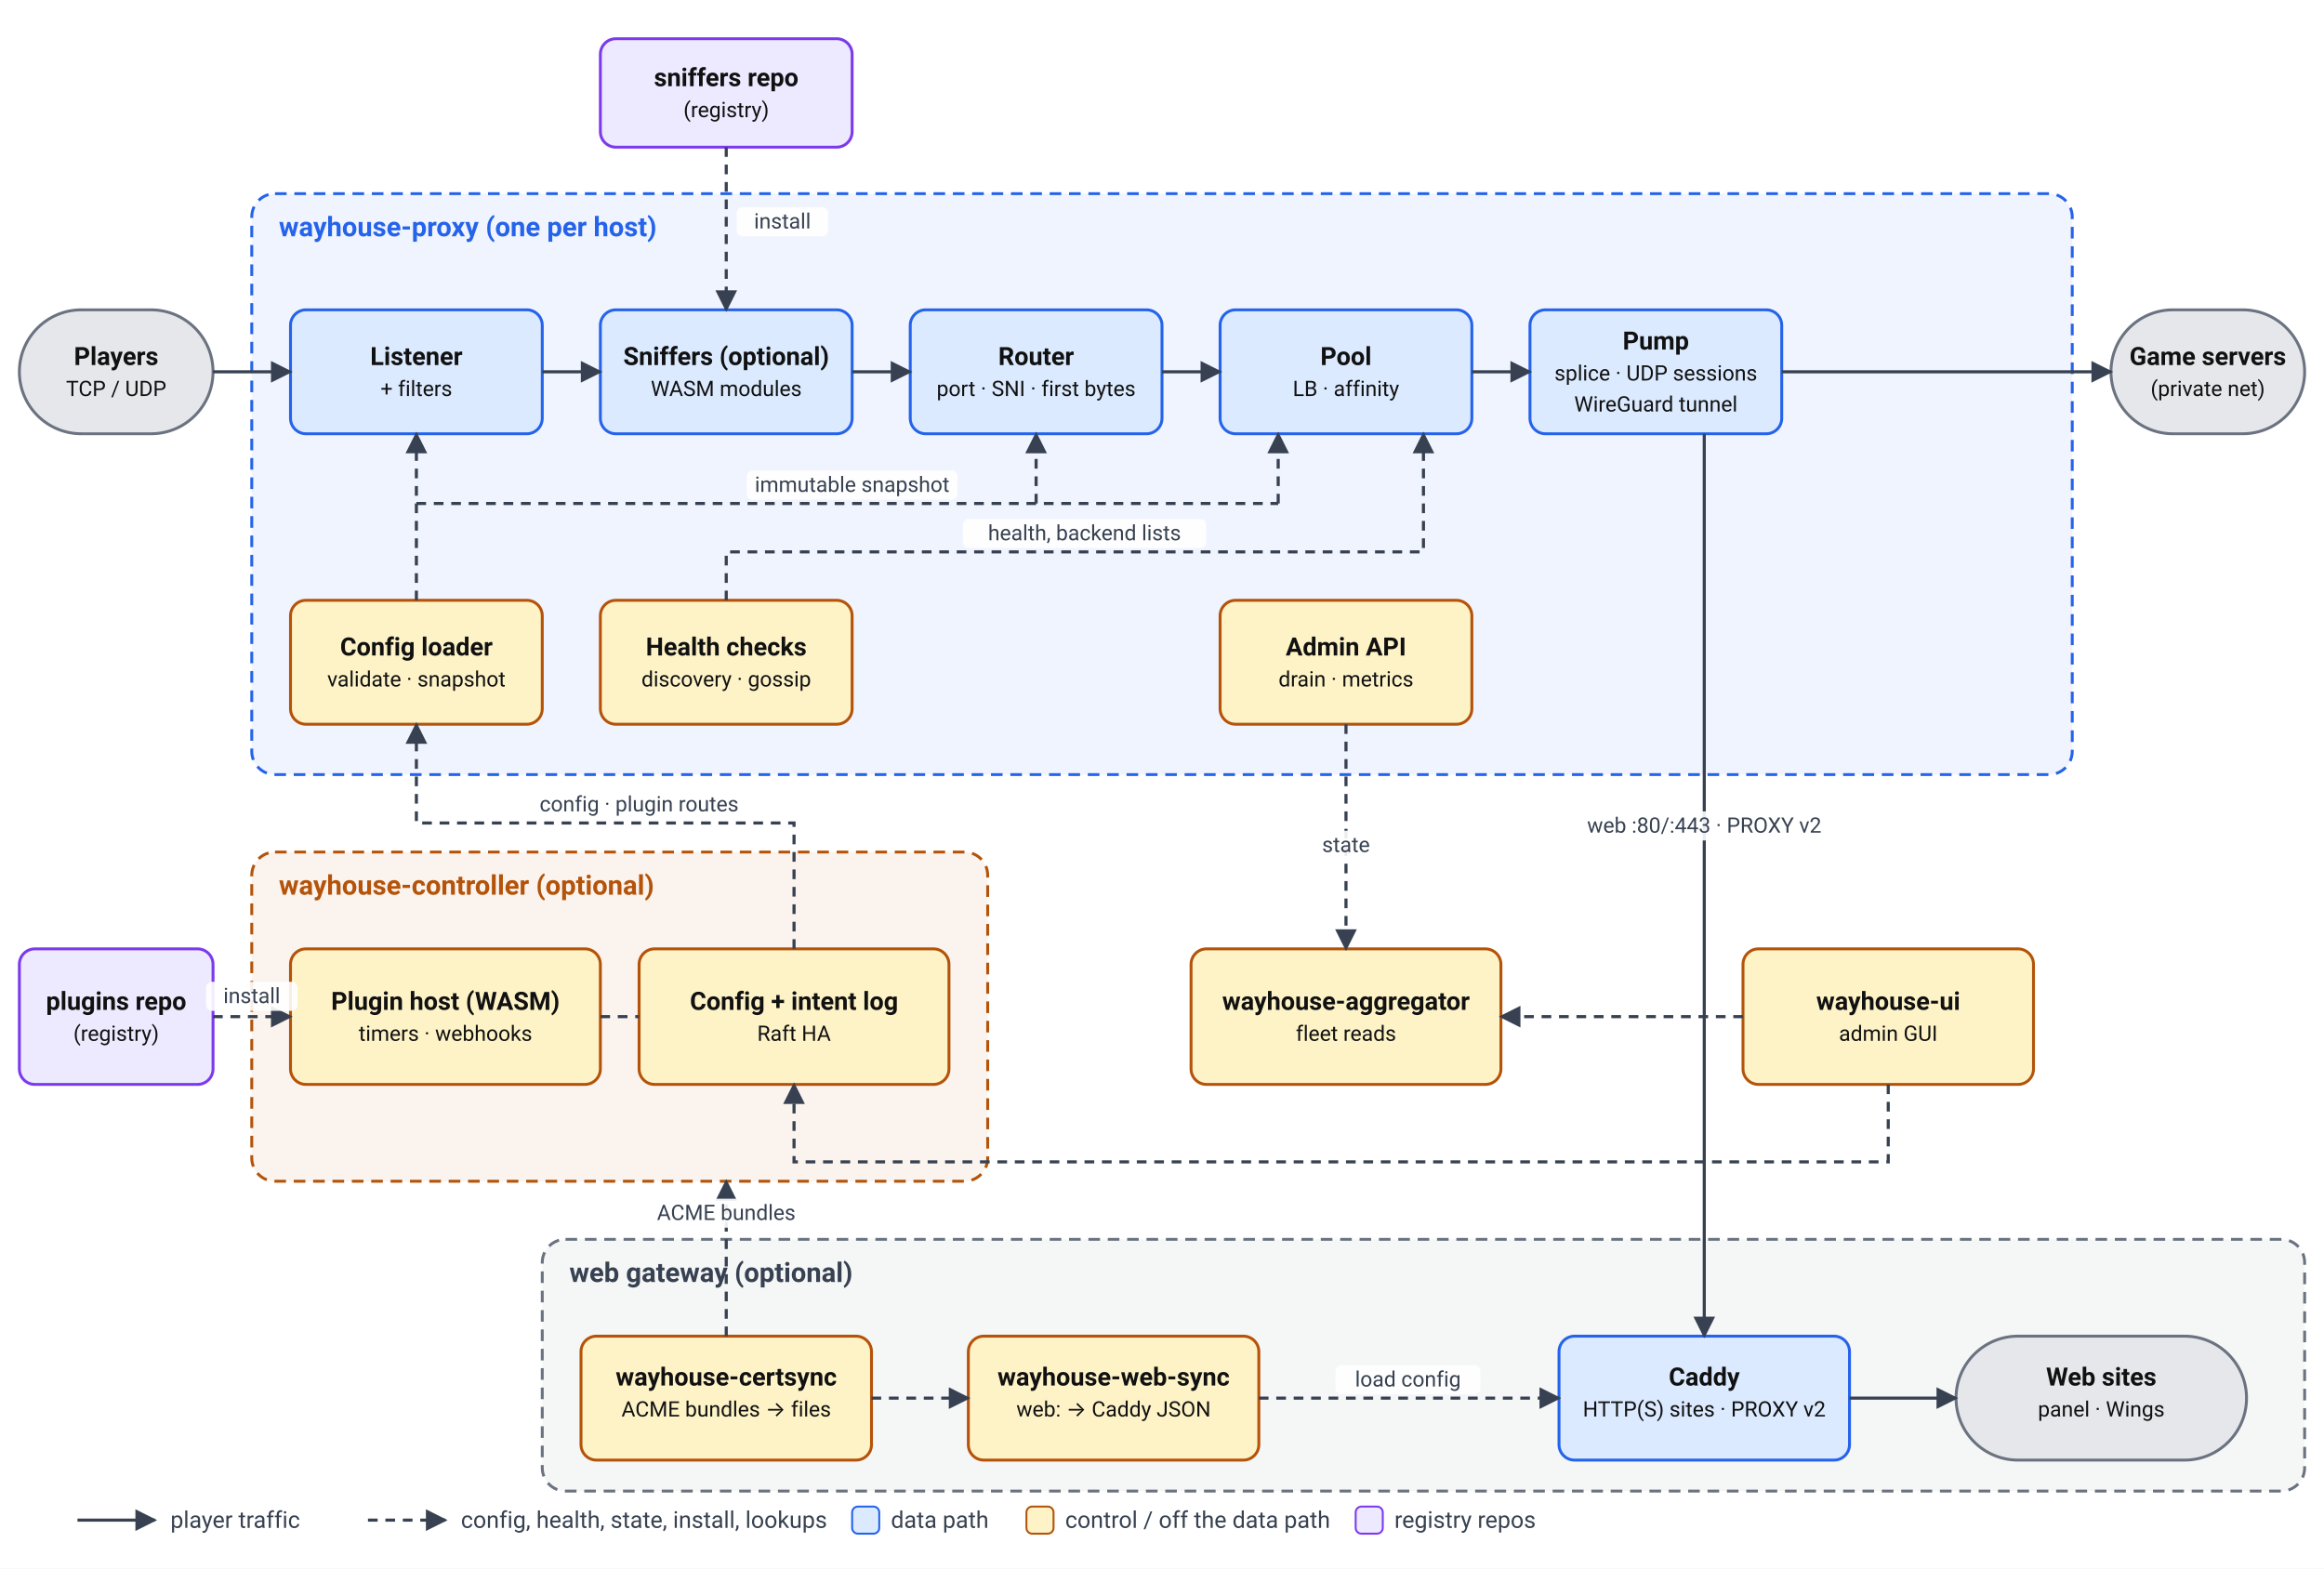
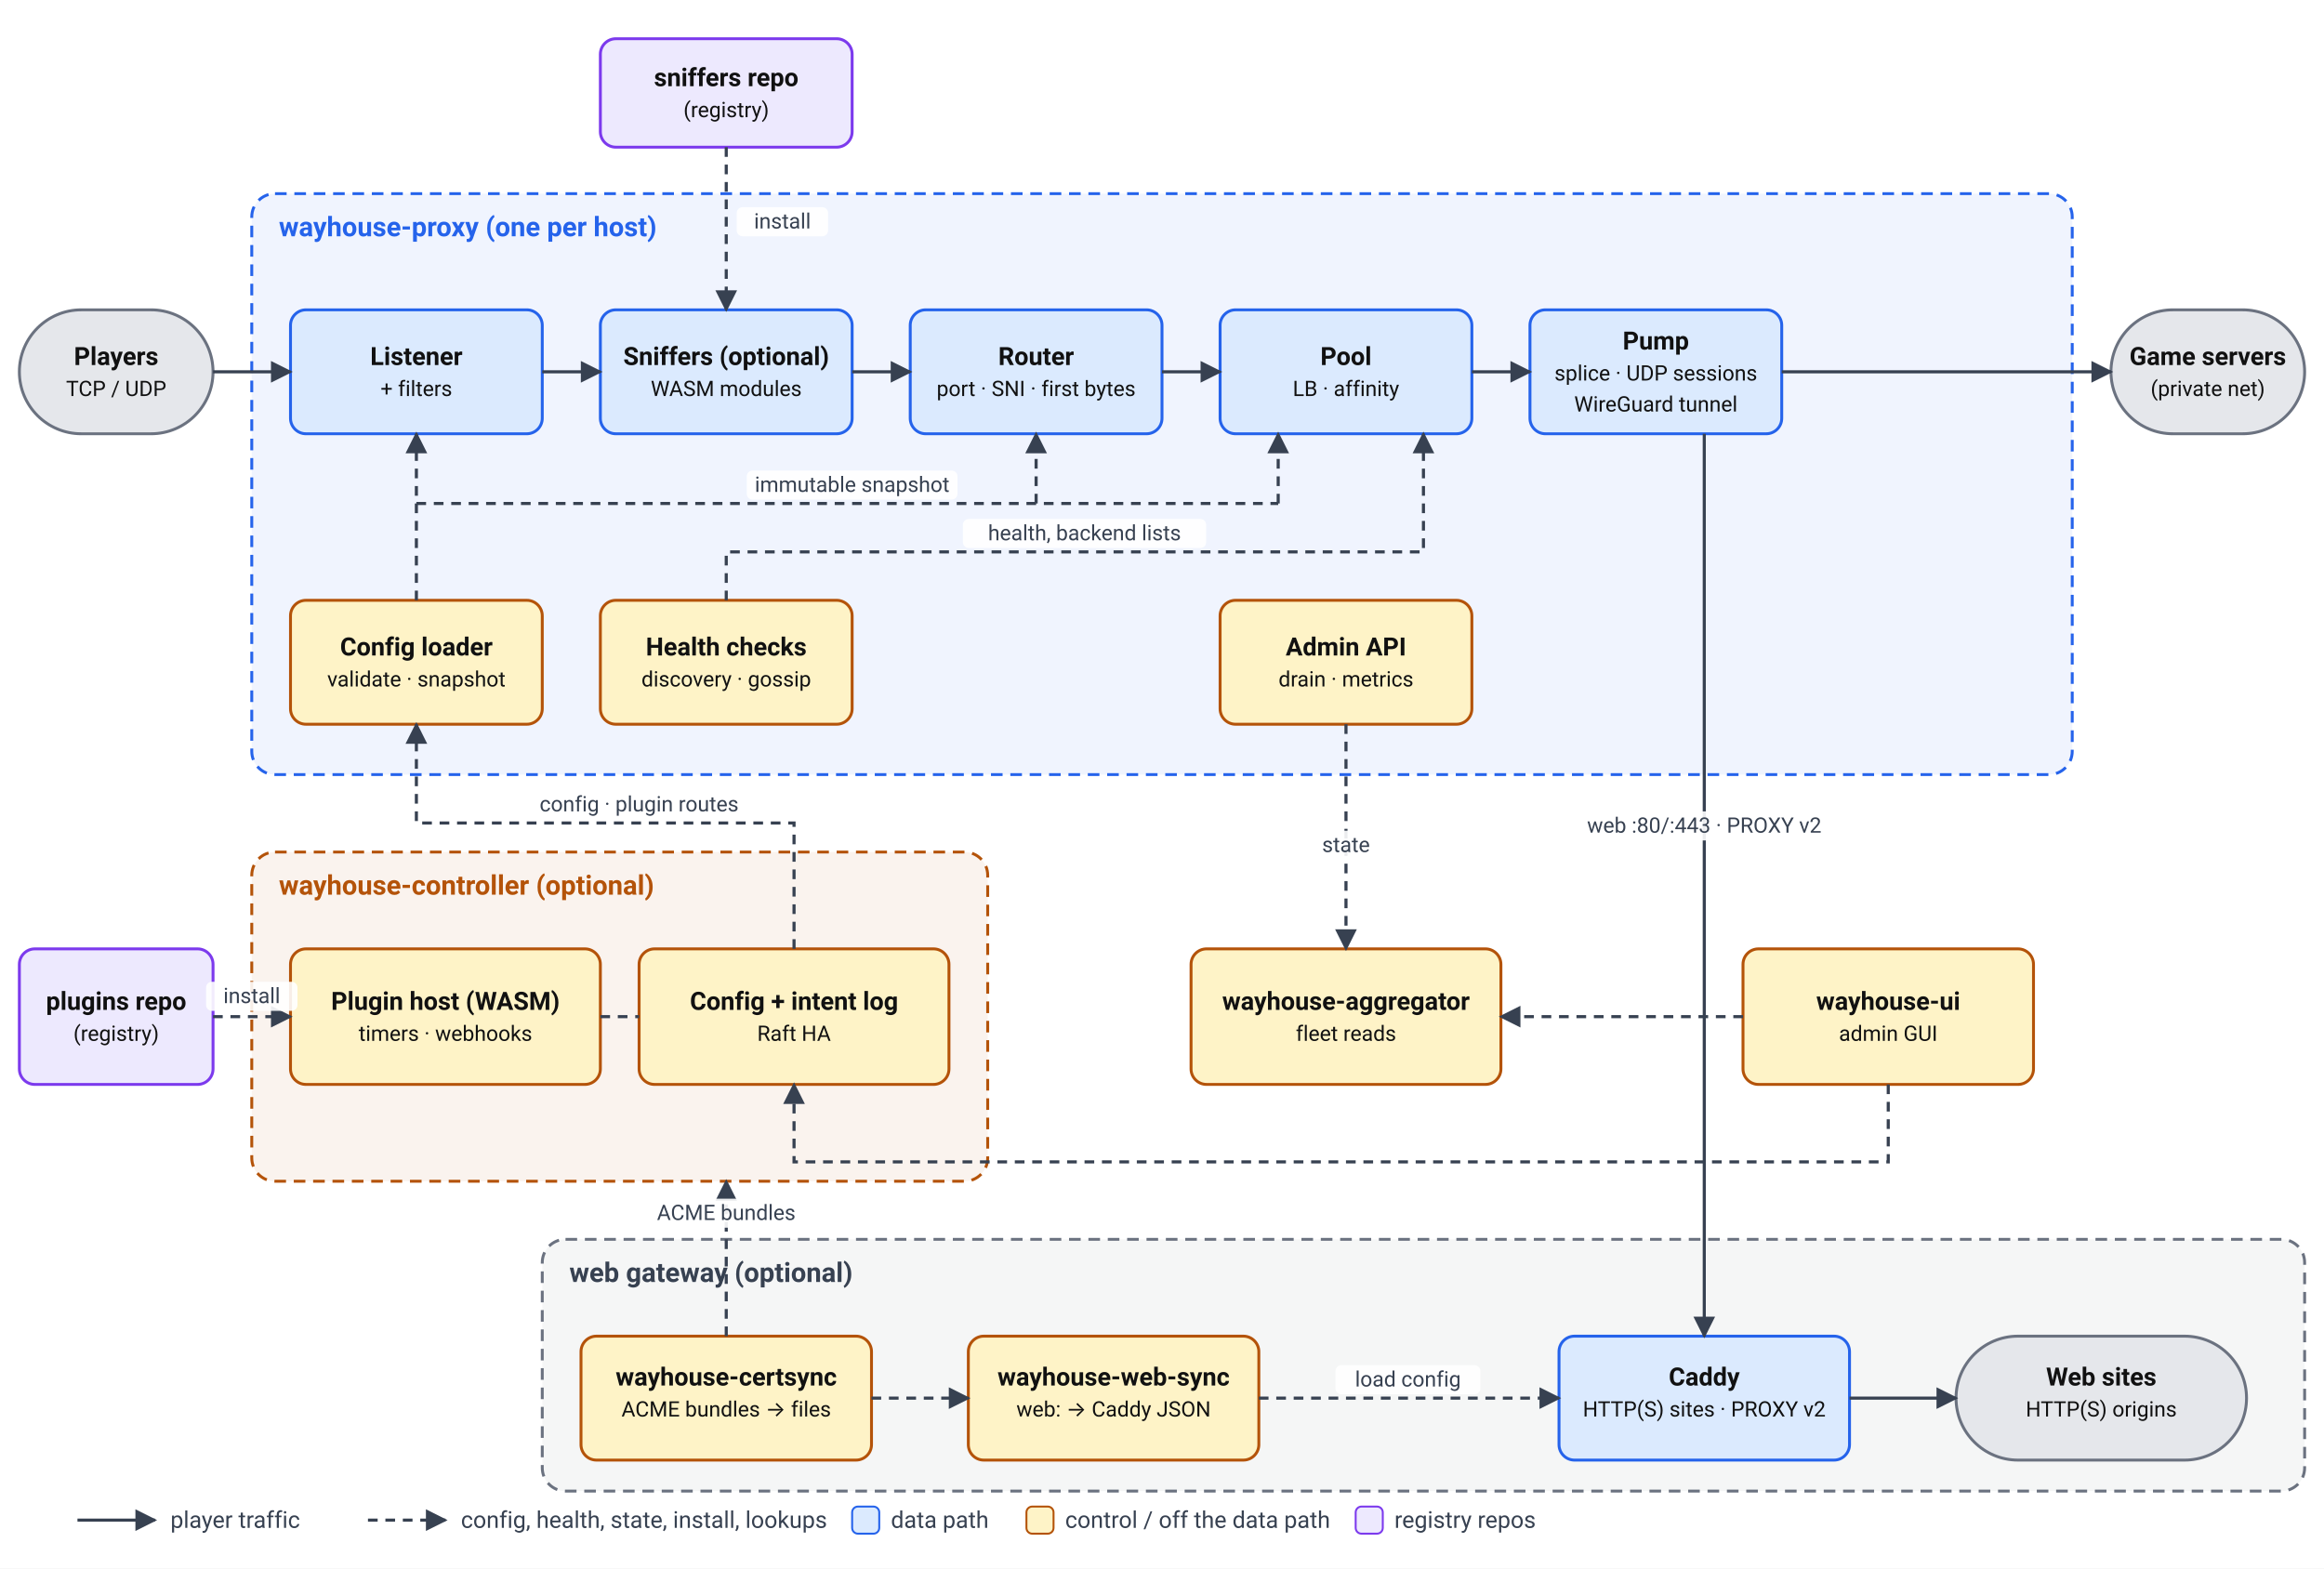
<svg xmlns="http://www.w3.org/2000/svg" viewBox="0 0 1200 810" width="1200" role="img" aria-labelledby="t d" font-family="system-ui,-apple-system,Segoe UI,Roboto,sans-serif">
  <defs>
    <marker id="a" viewBox="0 0 10 10" refX="9" refY="5" markerWidth="7" markerHeight="7" orient="auto-start-reverse">
      <path d="M0,0 L10,5 L0,10 z" fill="#374151" />
    </marker>
  </defs>
  <rect width="1200" height="810" fill="#fff" />
  <rect x="10" y="160" width="100" height="64" rx="32" fill="#e5e7eb" stroke="#6b7280" stroke-width="1.5" />
  <text x="60.0" y="188.5" text-anchor="middle" font-size="13" font-weight="700" fill="#111">Players</text>
  <text x="60.0" y="204.5" text-anchor="middle" font-size="11" font-weight="400" fill="#111">TCP / UDP</text>
  <rect x="1090" y="160" width="100" height="64" rx="32" fill="#e5e7eb" stroke="#6b7280" stroke-width="1.5" />
  <text x="1140.0" y="188.5" text-anchor="middle" font-size="13" font-weight="700" fill="#111">Game servers</text>
  <text x="1140.0" y="204.5" text-anchor="middle" font-size="11" font-weight="400" fill="#111">(private net)</text>
  <rect x="130" y="100" width="940" height="300" rx="12" fill="#2563eb" fill-opacity="0.07" stroke="#2563eb" stroke-width="1.5" stroke-dasharray="6 4" />
  <text x="144" y="122" font-size="14" font-weight="700" fill="#2563eb">wayhouse-proxy (one per host)</text>
  <rect x="150" y="160" width="130" height="64" rx="8" fill="#dbeafe" stroke="#2563eb" stroke-width="1.5" />
  <text x="215.0" y="188.5" text-anchor="middle" font-size="13" font-weight="700" fill="#111">Listener</text>
  <text x="215.0" y="204.5" text-anchor="middle" font-size="11" font-weight="400" fill="#111">+ filters</text>
  <rect x="310" y="160" width="130" height="64" rx="8" fill="#dbeafe" stroke="#2563eb" stroke-width="1.5" />
  <text x="375.0" y="188.5" text-anchor="middle" font-size="13" font-weight="700" fill="#111">Sniffers (optional)</text>
  <text x="375.0" y="204.5" text-anchor="middle" font-size="11" font-weight="400" fill="#111">WASM modules</text>
  <rect x="470" y="160" width="130" height="64" rx="8" fill="#dbeafe" stroke="#2563eb" stroke-width="1.5" />
  <text x="535.0" y="188.5" text-anchor="middle" font-size="13" font-weight="700" fill="#111">Router</text>
  <text x="535.0" y="204.5" text-anchor="middle" font-size="11" font-weight="400" fill="#111">port · SNI · first bytes</text>
  <rect x="630" y="160" width="130" height="64" rx="8" fill="#dbeafe" stroke="#2563eb" stroke-width="1.5" />
  <text x="695.0" y="188.5" text-anchor="middle" font-size="13" font-weight="700" fill="#111">Pool</text>
  <text x="695.0" y="204.5" text-anchor="middle" font-size="11" font-weight="400" fill="#111">LB · affinity</text>
  <rect x="790" y="160" width="130" height="64" rx="8" fill="#dbeafe" stroke="#2563eb" stroke-width="1.5" />
  <text x="855.0" y="180.5" text-anchor="middle" font-size="13" font-weight="700" fill="#111">Pump</text>
  <text x="855.0" y="196.5" text-anchor="middle" font-size="11" font-weight="400" fill="#111">splice · UDP sessions</text>
  <text x="855.0" y="212.5" text-anchor="middle" font-size="11" font-weight="400" fill="#111">WireGuard tunnel</text>
  <polyline points="110,192 150,192" fill="none" stroke="#374151" stroke-width="1.6" marker-end="url(#a)" />
  <polyline points="280,192 310,192" fill="none" stroke="#374151" stroke-width="1.6" marker-end="url(#a)" />
  <polyline points="440,192 470,192" fill="none" stroke="#374151" stroke-width="1.6" marker-end="url(#a)" />
  <polyline points="600,192 630,192" fill="none" stroke="#374151" stroke-width="1.6" marker-end="url(#a)" />
  <polyline points="760,192 790,192" fill="none" stroke="#374151" stroke-width="1.6" marker-end="url(#a)" />
  <polyline points="920,192 1090,192" fill="none" stroke="#374151" stroke-width="1.6" marker-end="url(#a)" />
  <rect x="150" y="310" width="130" height="64" rx="8" fill="#fef3c7" stroke="#b45309" stroke-width="1.5" />
  <text x="215.0" y="338.5" text-anchor="middle" font-size="13" font-weight="700" fill="#111">Config loader</text>
  <text x="215.0" y="354.5" text-anchor="middle" font-size="11" font-weight="400" fill="#111">validate · snapshot</text>
  <rect x="310" y="310" width="130" height="64" rx="8" fill="#fef3c7" stroke="#b45309" stroke-width="1.5" />
  <text x="375.0" y="338.5" text-anchor="middle" font-size="13" font-weight="700" fill="#111">Health checks</text>
  <text x="375.0" y="354.5" text-anchor="middle" font-size="11" font-weight="400" fill="#111">discovery · gossip</text>
  <polyline points="215,310 215,224" fill="none" stroke="#374151" stroke-width="1.6" stroke-dasharray="5 4" marker-end="url(#a)" />
  <polyline points="215,260 660,260" fill="none" stroke="#374151" stroke-width="1.6" stroke-dasharray="5 4" />
  <polyline points="535,260 535,224" fill="none" stroke="#374151" stroke-width="1.6" stroke-dasharray="5 4" marker-end="url(#a)" />
  <polyline points="660,260 660,224" fill="none" stroke="#374151" stroke-width="1.6" stroke-dasharray="5 4" marker-end="url(#a)" />
  <rect x="385.6" y="243" width="108.8" height="15" rx="3" fill="#fff" fill-opacity="0.9" />
  <text x="440" y="254" text-anchor="middle" font-size="11" fill="#374151">immutable snapshot</text>
  <polyline points="375,310 375,285 735,285 735,224" fill="none" stroke="#374151" stroke-width="1.6" stroke-dasharray="5 4" marker-end="url(#a)" />
  <rect x="497.2" y="268" width="125.6" height="15" rx="3" fill="#fff" fill-opacity="0.9" />
  <text x="560" y="279" text-anchor="middle" font-size="11" fill="#374151">health, backend lists</text>
  <rect x="130" y="440" width="380" height="170" rx="12" fill="#b45309" fill-opacity="0.07" stroke="#b45309" stroke-width="1.5" stroke-dasharray="6 4" />
  <text x="144" y="462" font-size="14" font-weight="700" fill="#b45309">wayhouse-controller (optional)</text>
  <rect x="150" y="490" width="160" height="70" rx="8" fill="#fef3c7" stroke="#b45309" stroke-width="1.5" />
  <text x="230.0" y="521.5" text-anchor="middle" font-size="13" font-weight="700" fill="#111">Plugin host (WASM)</text>
  <text x="230.0" y="537.5" text-anchor="middle" font-size="11" font-weight="400" fill="#111">timers · webhooks</text>
  <rect x="330" y="490" width="160" height="70" rx="8" fill="#fef3c7" stroke="#b45309" stroke-width="1.5" />
  <text x="410.0" y="521.5" text-anchor="middle" font-size="13" font-weight="700" fill="#111">Config + intent log</text>
  <text x="410.0" y="537.5" text-anchor="middle" font-size="11" font-weight="400" fill="#111">Raft HA</text>
  <polyline points="310,525 330,525" fill="none" stroke="#374151" stroke-width="1.6" stroke-dasharray="5 4" />
  <polyline points="410,490 410,425 215,425 215,374" fill="none" stroke="#374151" stroke-width="1.6" stroke-dasharray="5 4" marker-end="url(#a)" />
  <rect x="264.4" y="408" width="131.2" height="15" rx="3" fill="#fff" fill-opacity="0.9" />
  <text x="330" y="419" text-anchor="middle" font-size="11" fill="#374151">config · plugin routes</text>
  <rect x="615" y="490" width="160" height="70" rx="8" fill="#fef3c7" stroke="#b45309" stroke-width="1.5" />
  <text x="695.0" y="521.5" text-anchor="middle" font-size="13" font-weight="700" fill="#111">wayhouse-aggregator</text>
  <text x="695.0" y="537.5" text-anchor="middle" font-size="11" font-weight="400" fill="#111">fleet reads</text>
  <rect x="630" y="310" width="130" height="64" rx="8" fill="#fef3c7" stroke="#b45309" stroke-width="1.5" />
  <text x="695.0" y="338.5" text-anchor="middle" font-size="13" font-weight="700" fill="#111">Admin API</text>
  <text x="695.0" y="354.5" text-anchor="middle" font-size="11" font-weight="400" fill="#111">drain · metrics</text>
  <polyline points="695,374 695,490" fill="none" stroke="#374151" stroke-width="1.6" stroke-dasharray="5 4" marker-end="url(#a)" />
  <rect x="677.0" y="429" width="36.0" height="15" rx="3" fill="#fff" fill-opacity="0.9" />
  <text x="695" y="440" text-anchor="middle" font-size="11" fill="#374151">state</text>
  <rect x="900" y="490" width="150" height="70" rx="8" fill="#fef3c7" stroke="#b45309" stroke-width="1.5" />
  <text x="975.0" y="521.5" text-anchor="middle" font-size="13" font-weight="700" fill="#111">wayhouse-ui</text>
  <text x="975.0" y="537.5" text-anchor="middle" font-size="11" font-weight="400" fill="#111">admin GUI</text>
  <polyline points="900,525 775,525" fill="none" stroke="#374151" stroke-width="1.6" stroke-dasharray="5 4" marker-end="url(#a)" />
  <polyline points="975,560 975,600 410,600 410,560" fill="none" stroke="#374151" stroke-width="1.6" stroke-dasharray="5 4" marker-end="url(#a)" />
  <rect x="10" y="490" width="100" height="70" rx="8" fill="#ede9fe" stroke="#7c3aed" stroke-width="1.5" />
  <text x="60.0" y="521.5" text-anchor="middle" font-size="13" font-weight="700" fill="#111">plugins repo</text>
  <text x="60.0" y="537.5" text-anchor="middle" font-size="11" font-weight="400" fill="#111">(registry)</text>
  <polyline points="110,525 150,525" fill="none" stroke="#374151" stroke-width="1.6" stroke-dasharray="5 4" marker-end="url(#a)" />
  <rect x="106.4" y="507" width="47.2" height="15" rx="3" fill="#fff" fill-opacity="0.9" />
  <text x="130" y="518" text-anchor="middle" font-size="11" fill="#374151">install</text>
  <rect x="310" y="20" width="130" height="56" rx="8" fill="#ede9fe" stroke="#7c3aed" stroke-width="1.5" />
  <text x="375.0" y="44.5" text-anchor="middle" font-size="13" font-weight="700" fill="#111">sniffers repo</text>
  <text x="375.0" y="60.5" text-anchor="middle" font-size="11" font-weight="400" fill="#111">(registry)</text>
  <polyline points="375,76 375,160" fill="none" stroke="#374151" stroke-width="1.6" stroke-dasharray="5 4" marker-end="url(#a)" />
  <rect x="380.4" y="107" width="47.2" height="15" rx="3" fill="#fff" fill-opacity="0.9" />
  <text x="404" y="118" text-anchor="middle" font-size="11" fill="#374151">install</text>
  <polyline points="40,785 80,785" fill="none" stroke="#374151" stroke-width="1.6" marker-end="url(#a)" />
  <text x="88" y="789" font-size="12" text-anchor="start" fill="#374151">player traffic</text>
  <polyline points="190,785 230,785" fill="none" stroke="#374151" stroke-width="1.6" stroke-dasharray="5 4" marker-end="url(#a)" />
  <text x="238" y="789" font-size="12" text-anchor="start" fill="#374151">config, health, state, install, lookups</text>
  <rect x="440" y="778" width="14" height="14" rx="3" fill="#dbeafe" stroke="#2563eb" />
  <text x="460" y="789" font-size="12" text-anchor="start" fill="#374151">data path</text>
  <rect x="530" y="778" width="14" height="14" rx="3" fill="#fef3c7" stroke="#b45309" />
  <text x="550" y="789" font-size="12" text-anchor="start" fill="#374151">control / off the data path</text>
  <rect x="700" y="778" width="14" height="14" rx="3" fill="#ede9fe" stroke="#7c3aed" />
  <text x="720" y="789" font-size="12" text-anchor="start" fill="#374151">registry repos</text>
  <rect x="280" y="640" width="910" height="130" rx="12" fill="#6b7280" fill-opacity="0.07" stroke="#6b7280" stroke-width="1.5" stroke-dasharray="6 4" />
  <text x="294" y="662" font-size="14" font-weight="700" fill="#374151">web gateway (optional)</text>
  <rect x="300" y="690" width="150" height="64" rx="8" fill="#fef3c7" stroke="#b45309" stroke-width="1.5" />
  <text x="375.0" y="715.5" text-anchor="middle" font-size="13" font-weight="700" fill="#111">wayhouse-certsync</text>
  <text x="375.0" y="731.5" text-anchor="middle" font-size="11" font-weight="400" fill="#111">ACME bundles → files</text>
  <rect x="500" y="690" width="150" height="64" rx="8" fill="#fef3c7" stroke="#b45309" stroke-width="1.5" />
  <text x="575.0" y="715.5" text-anchor="middle" font-size="13" font-weight="700" fill="#111">wayhouse-web-sync</text>
  <text x="575.0" y="731.5" text-anchor="middle" font-size="11" font-weight="400" fill="#111">web: → Caddy JSON</text>
  <rect x="805" y="690" width="150" height="64" rx="8" fill="#dbeafe" stroke="#2563eb" stroke-width="1.5" />
  <text x="880.0" y="715.5" text-anchor="middle" font-size="13" font-weight="700" fill="#111">Caddy</text>
  <text x="880.0" y="731.5" text-anchor="middle" font-size="11" font-weight="400" fill="#111">HTTP(S) sites · PROXY v2</text>
  <rect x="1010" y="690" width="150" height="64" rx="32" fill="#e5e7eb" stroke="#6b7280" stroke-width="1.5" />
  <text x="1085.0" y="715.5" text-anchor="middle" font-size="13" font-weight="700" fill="#111">Web sites</text>
-   <text x="1085.0" y="731.5" text-anchor="middle" font-size="11" font-weight="400" fill="#111">panel · Wings</text>
+   <text x="1085.0" y="731.5" text-anchor="middle" font-size="11" font-weight="400" fill="#111">HTTP(S) origins</text>
  <polyline points="880,224 880,690" fill="none" stroke="#374151" stroke-width="1.6" marker-end="url(#a)" />
  <rect x="801.8" y="419" width="156.4" height="15" rx="3" fill="#fff" fill-opacity="0.9" />
  <text x="880" y="430" text-anchor="middle" font-size="11" fill="#374151">web :80/:443 · PROXY v2</text>
  <polyline points="650,722 805,722" fill="none" stroke="#374151" stroke-width="1.6" stroke-dasharray="5 4" marker-end="url(#a)" />
  <rect x="689.6" y="705" width="74.8" height="15" rx="3" fill="#fff" fill-opacity="0.9" />
  <text x="727" y="716" text-anchor="middle" font-size="11" fill="#374151">load config</text>
  <polyline points="450,722 500,722" fill="none" stroke="#374151" stroke-width="1.6" stroke-dasharray="5 4" marker-end="url(#a)" />
  <polyline points="375,690 375,610" fill="none" stroke="#374151" stroke-width="1.6" stroke-dasharray="5 4" marker-end="url(#a)" />
  <rect x="334.2" y="619" width="81.6" height="15" rx="3" fill="#fff" fill-opacity="0.9" />
  <text x="375" y="630" text-anchor="middle" font-size="11" fill="#374151">ACME bundles</text>
  <polyline points="955,722 1010,722" fill="none" stroke="#374151" stroke-width="1.6" marker-end="url(#a)" />
</svg>
